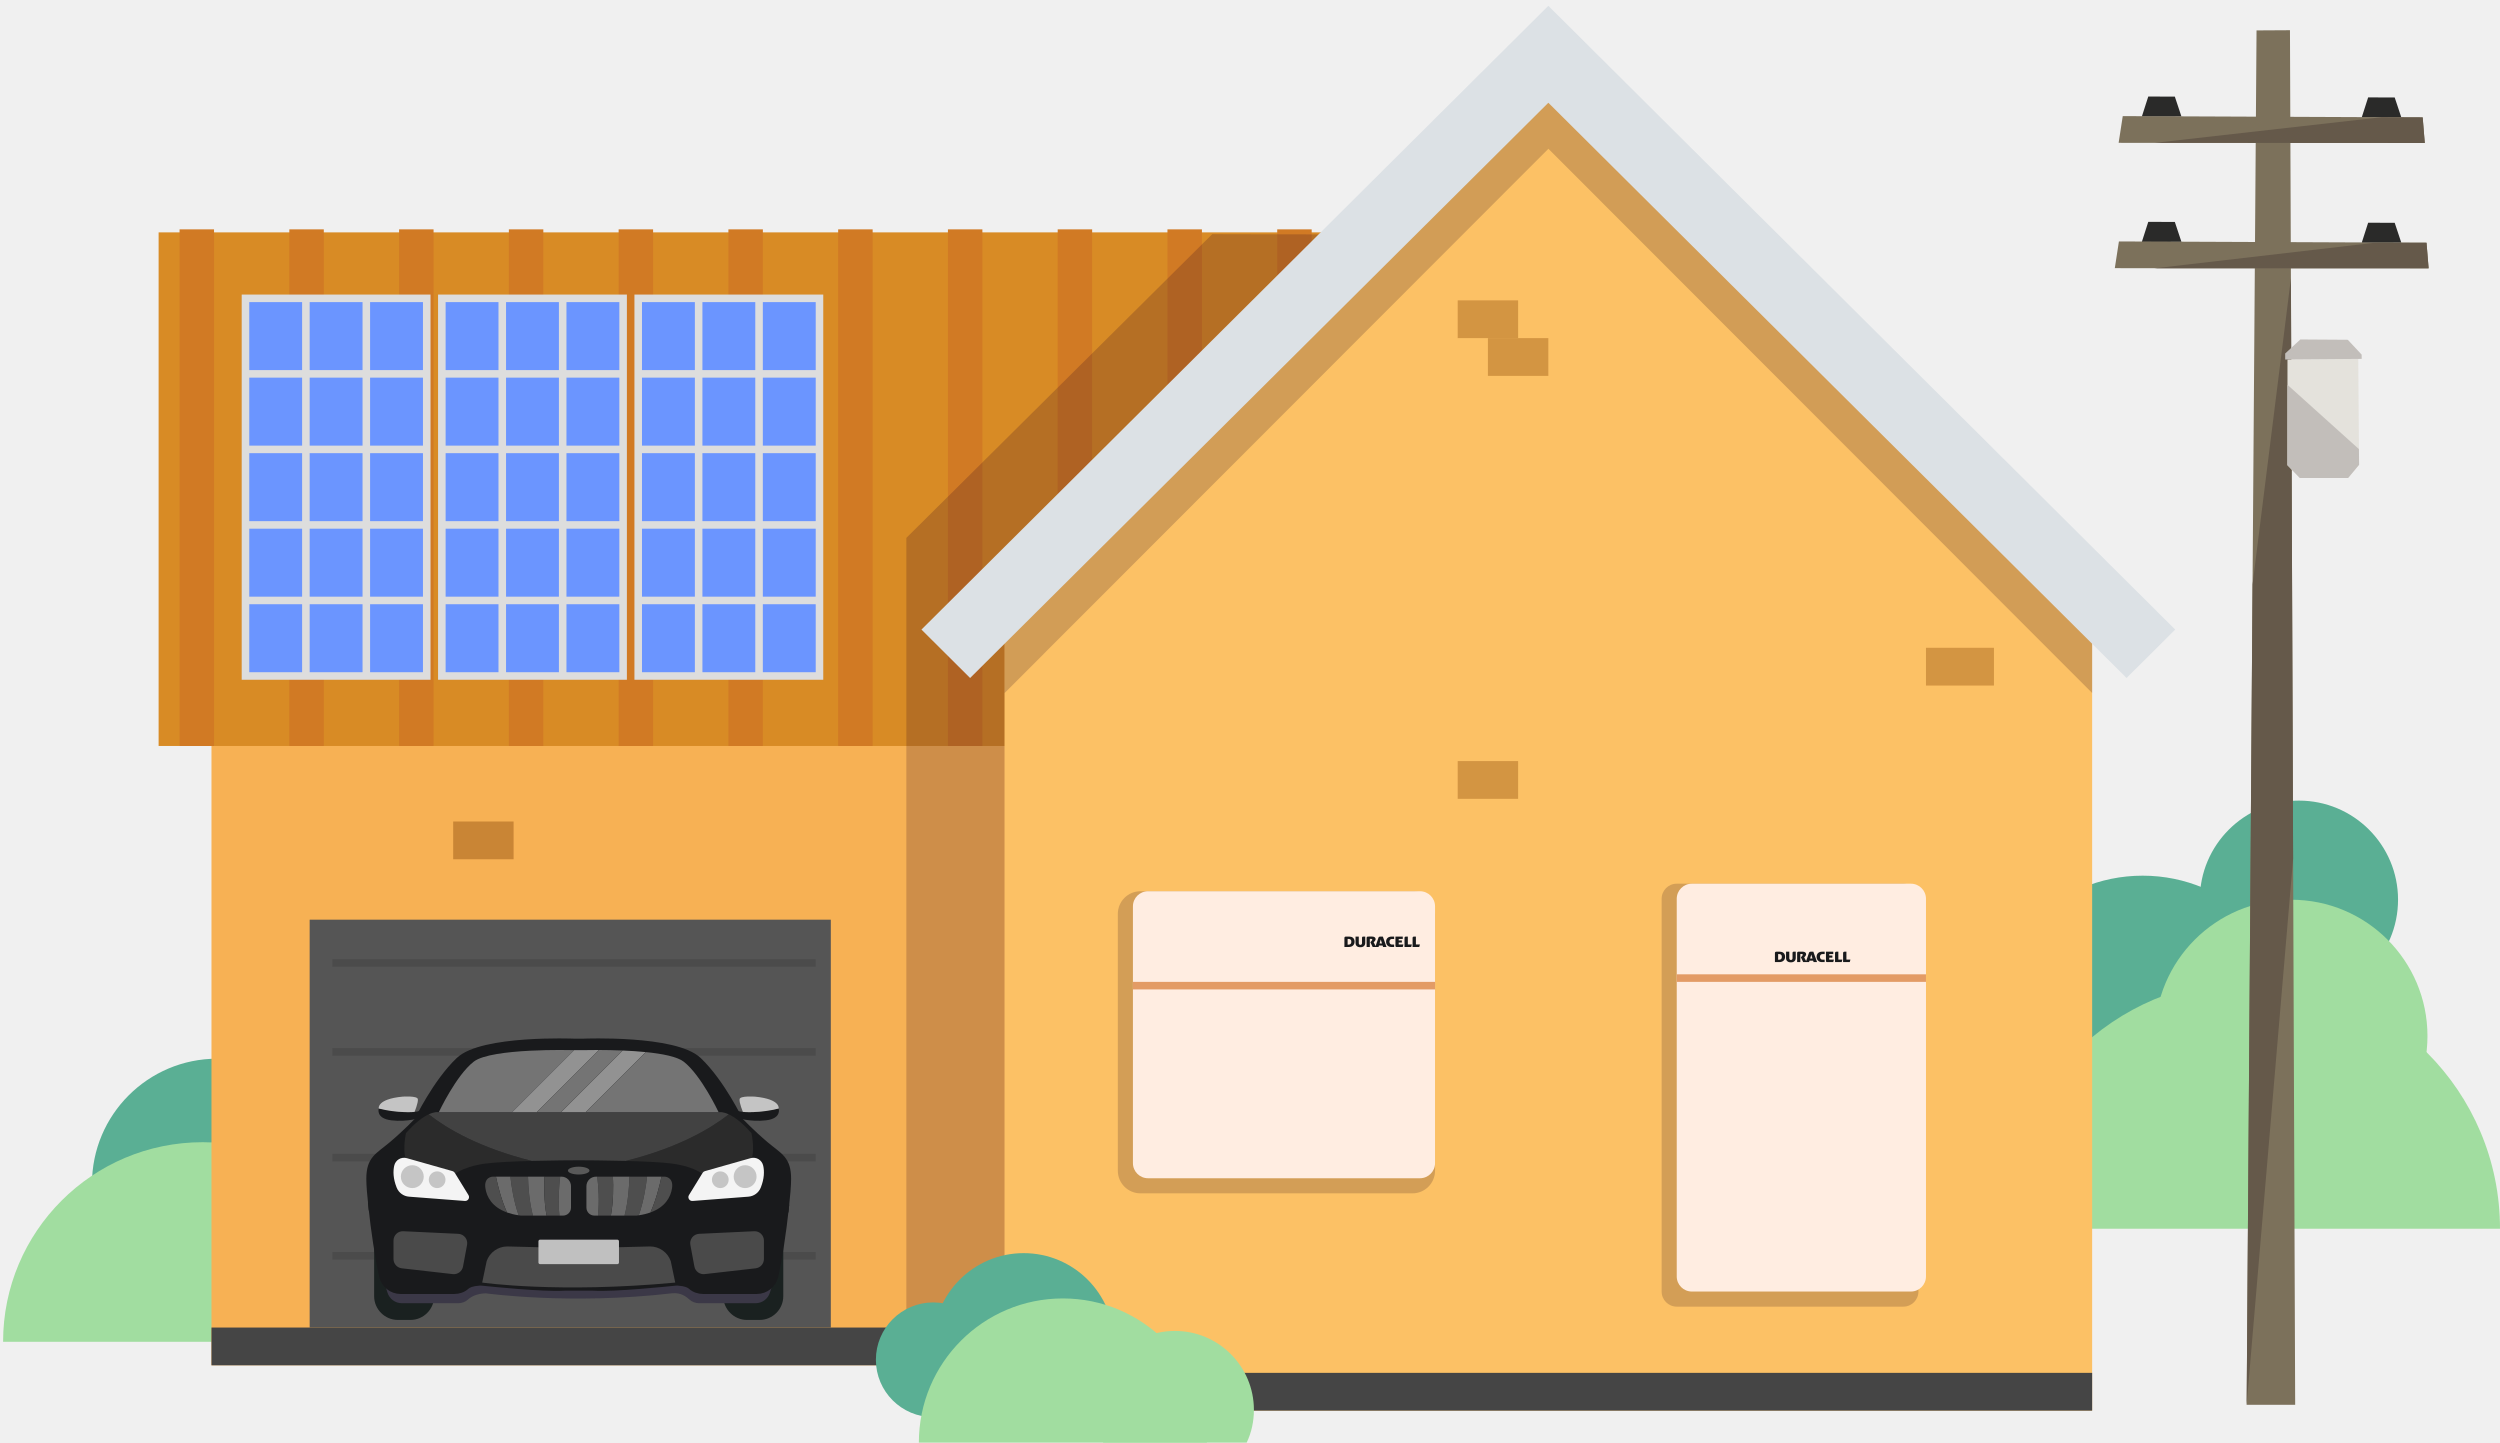
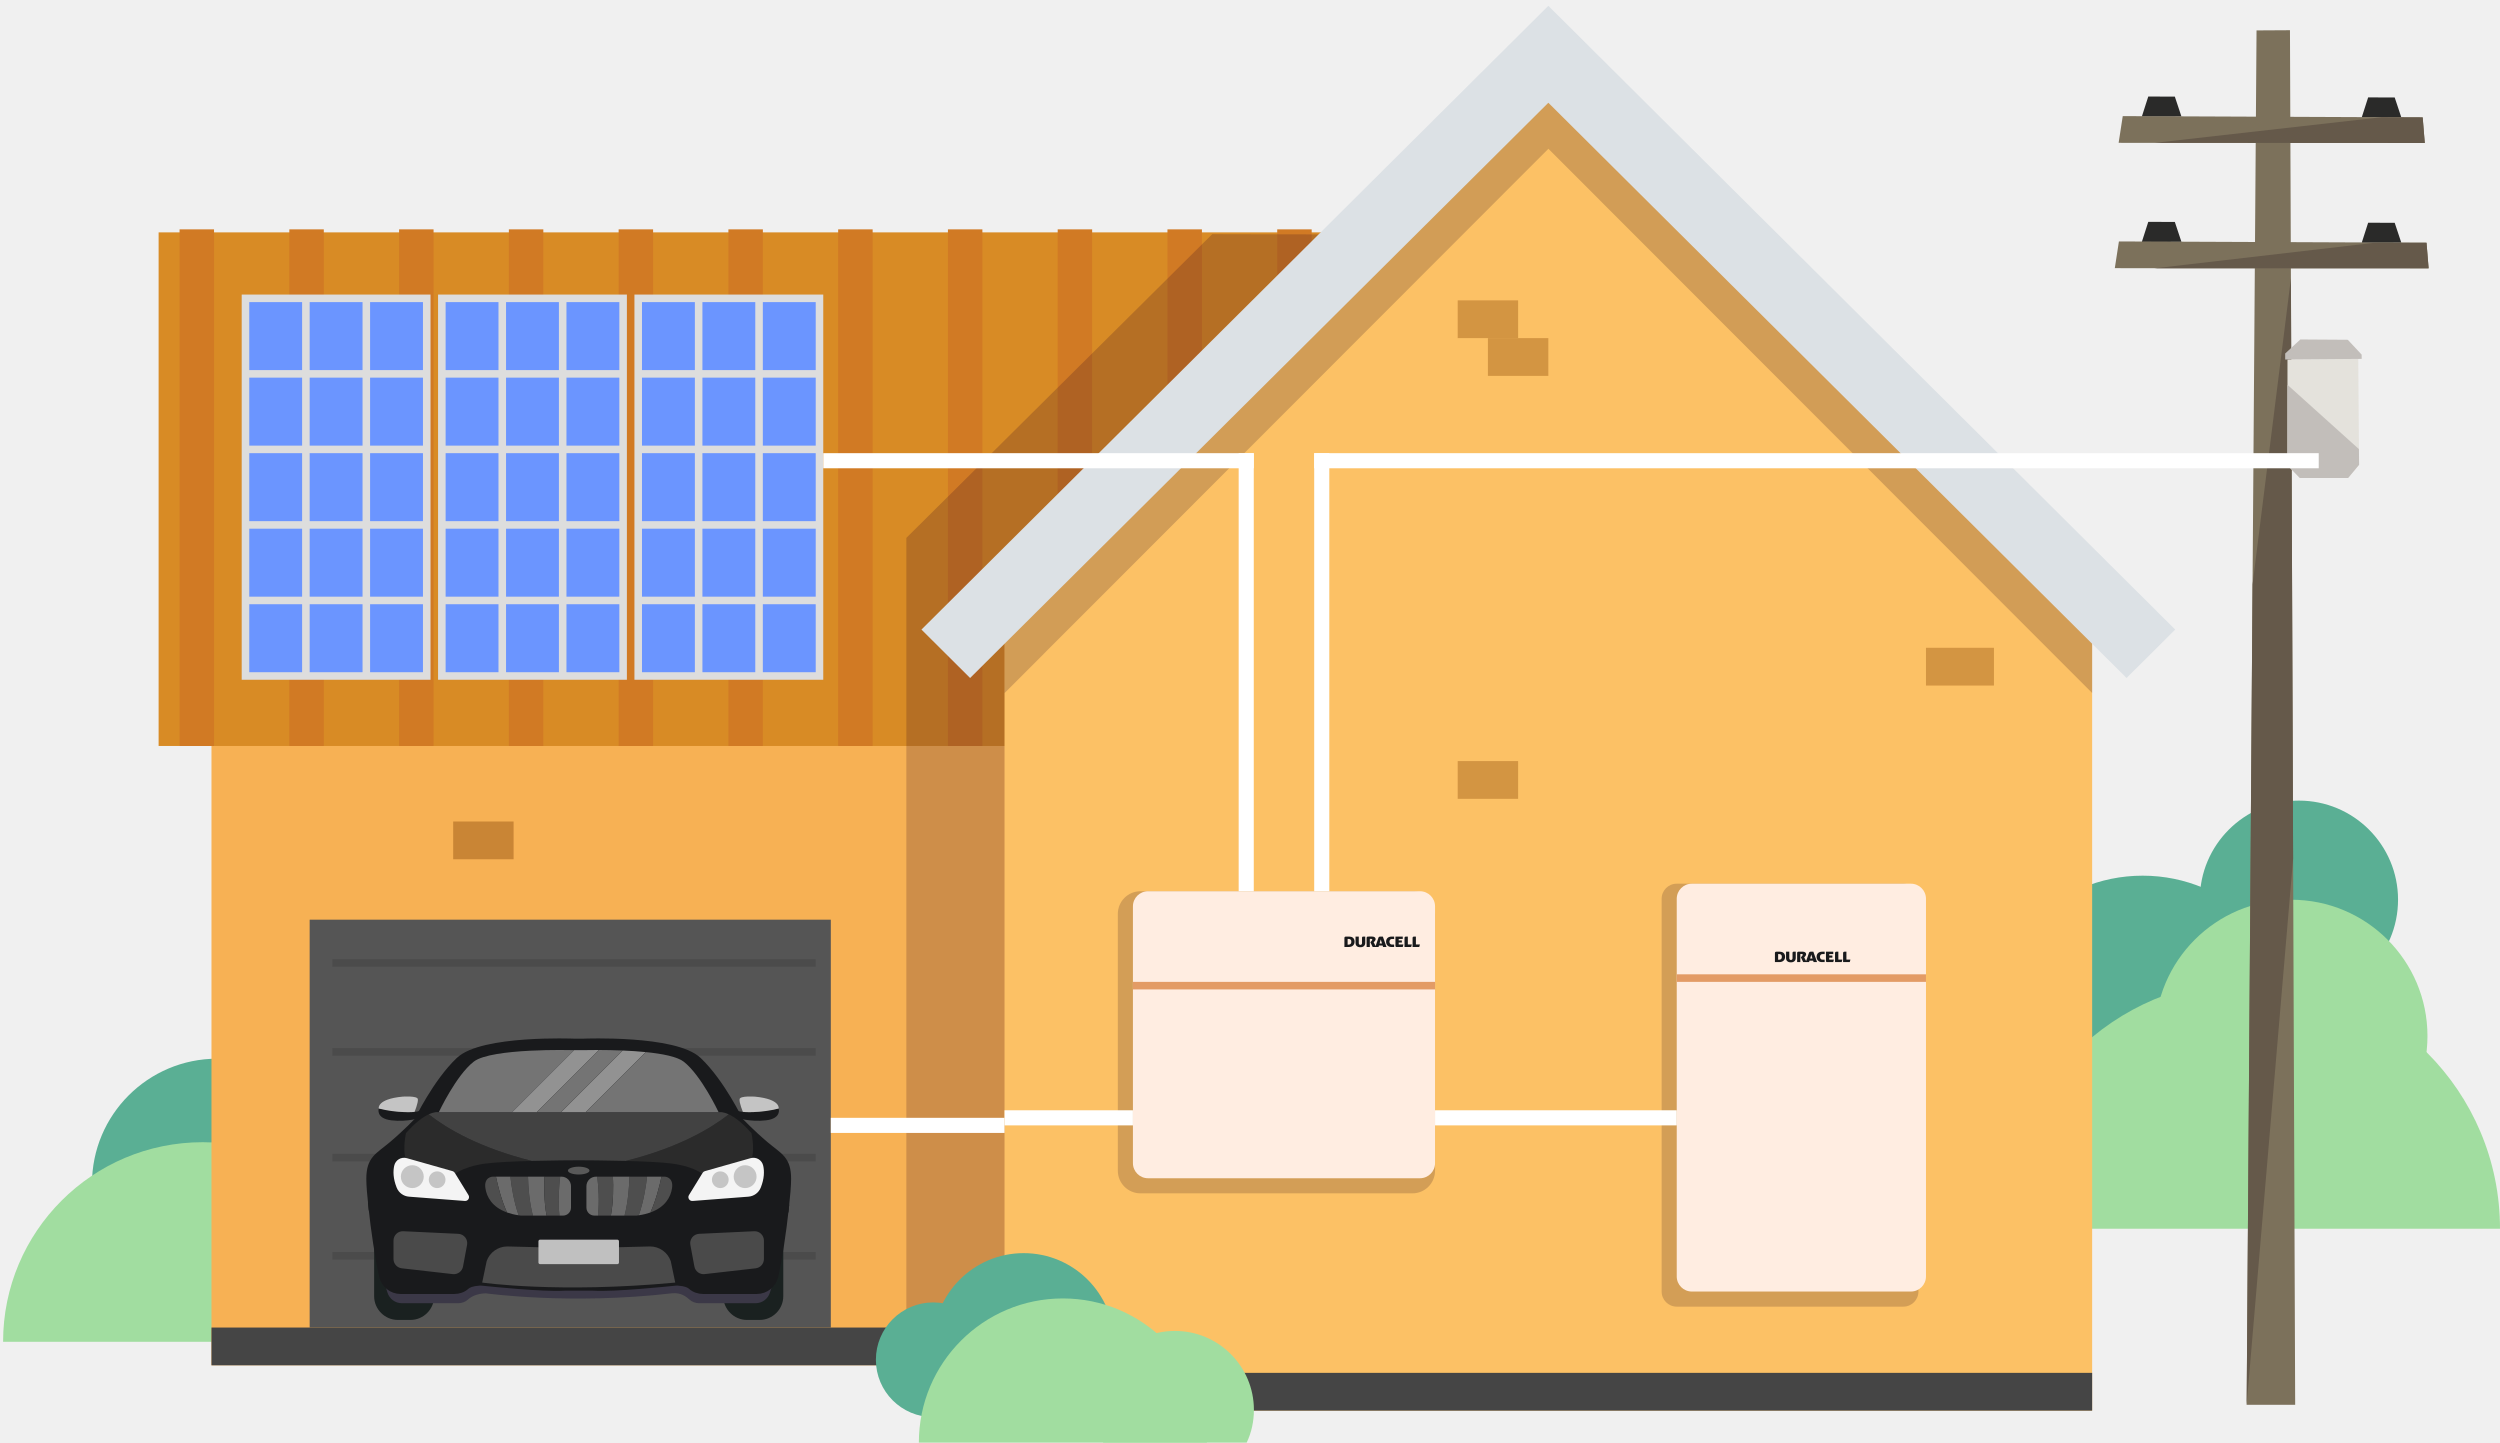
<svg xmlns="http://www.w3.org/2000/svg" width="331" height="191" viewBox="0 0 331 191" fill="none">
  <path d="M45.353 153.245C51.165 153.245 55.876 148.534 55.876 142.723C55.876 136.911 51.165 132.2 45.353 132.2C39.542 132.2 34.83 136.911 34.83 142.723C34.83 148.534 39.542 153.245 45.353 153.245Z" fill="#5AAF94" />
  <path d="M28.764 173.346C37.926 173.346 45.353 165.92 45.353 156.758C45.353 147.596 37.926 140.169 28.764 140.169C19.603 140.169 12.176 147.596 12.176 156.758C12.176 165.92 19.603 173.346 28.764 173.346Z" fill="#5AAF94" />
  <path d="M0.409 177.652C0.409 163.057 12.24 151.227 26.835 151.227C41.428 151.227 53.26 163.057 53.26 177.652" fill="#A1DDA0" />
  <path d="M44.531 171.661C52.522 171.661 59 165.183 59 157.192C59 149.201 52.522 142.723 44.531 142.723C36.54 142.723 30.062 149.201 30.062 157.192C30.062 165.183 36.54 171.661 44.531 171.661Z" fill="#A1DDA0" />
  <path d="M304.378 132.247C311.626 132.247 317.501 126.371 317.501 119.123C317.501 111.876 311.626 106 304.378 106C297.13 106 291.254 111.876 291.254 119.123C291.254 126.371 297.13 132.247 304.378 132.247Z" fill="#5AAF94" />
  <path d="M283.689 157.316C295.115 157.316 304.378 148.054 304.378 136.628C304.378 125.201 295.115 115.939 283.689 115.939C272.263 115.939 263 125.201 263 136.628C263 148.054 272.263 157.316 283.689 157.316Z" fill="#5AAF94" />
  <path d="M265.089 162.685C265.089 144.484 279.843 129.73 298.045 129.73C316.246 129.73 331 144.484 331 162.685" fill="#A1DDA0" />
  <path d="M303.352 155.214C313.318 155.214 321.397 147.135 321.397 137.169C321.397 127.203 313.318 119.124 303.352 119.124C293.386 119.124 285.307 127.203 285.307 137.169C285.307 147.135 293.386 155.214 303.352 155.214Z" fill="#A1DDA0" />
  <path d="M145 63.767H28V180.767H145V63.767Z" fill="#F7B154" />
  <path d="M41 121.767V123.162V175.767H106.629H110V121.767H41Z" fill="#555555" />
  <path d="M108 138.767H44V139.767H108V138.767Z" fill="#4B4B4B" />
  <path d="M108 127H44V128H108V127Z" fill="#4B4B4B" />
  <path d="M108 152.767H44V153.767H108V152.767Z" fill="#4B4B4B" />
  <path d="M108 165.767H44V166.767H108V165.767Z" fill="#4B4B4B" />
  <path d="M188 30.767H21V98.767H188V30.767Z" fill="#D88B25" />
  <path d="M172 175.767H28V180.767H172V175.767Z" fill="#454545" />
  <path d="M144.602 30.367H140.038V98.766H144.602V30.367Z" fill="#D17A24" />
  <path d="M159.134 30.367H154.571V98.766H159.134V30.367Z" fill="#D17A24" />
  <path d="M173.667 30.367H169.104V98.766H173.667V30.367Z" fill="#D17A24" />
  <path d="M130.068 30.367H125.505V98.766H130.068V30.367Z" fill="#D17A24" />
  <path d="M86.47 30.367H81.906V98.766H86.47V30.367Z" fill="#D17A24" />
  <path d="M101.003 30.367H96.44V98.766H101.003V30.367Z" fill="#D17A24" />
  <path d="M115.538 30.367H110.974V98.766H115.538V30.367Z" fill="#D17A24" />
  <path d="M71.937 30.367H67.374V98.766H71.937V30.367Z" fill="#D17A24" />
  <path d="M28.338 30.367H23.775V98.766H28.338V30.367Z" fill="#D17A24" />
  <path d="M42.871 30.367H38.308V98.766H42.871V30.367Z" fill="#D17A24" />
  <path d="M57.403 30.367H52.84V98.766H57.403V30.367Z" fill="#D17A24" />
  <path d="M68 108.767H60V113.767H68V108.767Z" fill="#C98535" />
  <path d="M160.5 31L120 71.218V181H201V31.098L160.5 31Z" fill="#2C0222" fill-opacity="0.2" />
  <path d="M277 78.774V186.767H133V78.774L205.008 6.767L277 78.774Z" fill="#FCC165" />
  <path d="M277 78.855V91.752L205.008 19.695L133 91.767V78.855L205.008 6.767L277 78.855Z" fill="#1E0417" fill-opacity="0.19" />
  <path d="M288 83.356L284.778 86.561L281.557 89.767L205 13.605L128.443 89.767L125.222 86.561L122 83.356L205 0.767L288 83.356Z" fill="#DCE1E5" />
  <path d="M201 39.767H193V44.767H201V39.767Z" fill="#D39542" />
  <path d="M205 44.767H197V49.767H205V44.767Z" fill="#D39542" />
  <path d="M264 85.767H255V90.767H264V85.767Z" fill="#D39542" />
  <path d="M201 100.767H193V105.767H201V100.767Z" fill="#D39542" />
  <path d="M277 181.767H133V186.767H277V181.767Z" fill="#454545" />
  <path d="M123.562 187.63C127.757 187.63 131.157 184.229 131.157 180.035C131.157 175.84 127.757 172.439 123.562 172.439C119.367 172.439 115.967 175.84 115.967 180.035C115.967 184.229 119.367 187.63 123.562 187.63Z" fill="#5AAF94" />
  <path d="M135.536 189.866C142.15 189.866 147.512 184.504 147.512 177.891C147.512 171.277 142.15 165.915 135.536 165.915C128.922 165.915 123.561 171.277 123.561 177.891C123.561 184.504 128.922 189.866 135.536 189.866Z" fill="#5AAF94" />
  <path d="M159.792 191H121.656C121.656 180.459 130.182 171.913 140.724 171.913C151.265 171.913 159.792 180.459 159.792 191Z" fill="#A1DDA0" />
  <path d="M166.017 186.663C166.017 188.218 165.689 189.682 165.064 191H146.071C145.45 189.682 145.118 188.218 145.118 186.663C145.118 180.897 149.803 176.215 155.567 176.215C161.333 176.215 166.017 180.898 166.017 186.663Z" fill="#A1DDA0" />
  <path d="M54.343 174.761H52.676C50.95 174.761 49.536 173.346 49.536 171.62V159.23C49.536 159.108 49.634 159.011 49.755 159.011H57.263C57.384 159.011 57.482 159.108 57.482 159.23V171.62C57.481 173.346 56.068 174.761 54.343 174.761Z" fill="#1A2120" />
  <path d="M100.567 174.761H98.903C97.175 174.761 95.762 173.346 95.762 171.62V159.23C95.762 159.108 95.861 159.011 95.98 159.011H103.488C103.608 159.011 103.707 159.108 103.707 159.23V171.62C103.708 173.346 102.294 174.761 100.567 174.761Z" fill="#1A2120" />
  <path d="M102.385 169.676L101.942 171.132C101.685 171.975 100.909 172.547 100.032 172.547H92.586C92.101 172.547 91.628 172.378 91.269 172.053C90.88 171.699 90.157 171.095 88.936 171.236C75.487 172.796 64.305 171.236 64.305 171.236C63.077 171.278 62.359 171.7 61.971 172.053C61.614 172.378 61.139 172.547 60.655 172.547H53.21C52.332 172.547 51.557 171.975 51.3 171.132L50.855 169.676H102.385Z" fill="#3B3847" />
  <path d="M103.935 160.085C104.126 158.364 104.244 156.897 104.244 156.096C104.244 153.473 103.174 153.18 101.328 151.625C99.48 150.07 97.904 148.418 97.904 148.418C97.904 148.418 95.496 143.364 92.431 140.446C89.368 137.531 77.319 138.016 77.319 138.016H75.925C75.925 138.016 63.876 137.531 60.812 140.446C57.748 143.364 55.34 148.418 55.34 148.418C55.34 148.418 53.763 150.07 51.916 151.625C50.07 153.18 49 153.473 49 156.096C49 156.859 49.106 158.23 49.282 159.847C56.866 161.315 75.809 163.853 103.935 160.085Z" fill="#191A1C" stroke="#191A1C" stroke-miterlimit="10" />
  <path d="M49.282 159.847C49.602 162.79 50.147 166.544 50.69 168.937C50.938 170.04 51.916 170.824 53.044 170.824H60.138C60.71 170.824 61.276 170.635 61.699 170.251C61.954 170.018 62.458 169.787 63.437 169.719C63.581 169.708 63.724 169.71 63.866 169.727C65.088 169.854 71.904 170.551 74.599 170.391C74.644 170.389 74.691 170.387 74.738 170.387H78.502C78.549 170.387 78.595 170.389 78.642 170.391C81.337 170.551 88.151 169.854 89.373 169.727C89.517 169.711 89.66 169.709 89.802 169.719C90.783 169.787 91.285 170.017 91.541 170.251C91.964 170.636 92.531 170.824 93.103 170.824H100.196C101.327 170.824 102.301 170.04 102.551 168.937C103.08 166.607 103.612 162.99 103.933 160.085C75.809 163.853 56.866 161.315 49.282 159.847Z" fill="#191A1C" stroke="#191A1C" stroke-miterlimit="10" />
  <path d="M56.452 146.619C56.452 146.619 56.27 147.093 54.666 147.238C53.062 147.386 50.146 146.767 50.146 146.767C50.146 146.767 49.709 148.078 51.823 148.333C53.938 148.588 55.72 147.985 55.72 147.985L56.452 146.619Z" fill="#191A1C" />
  <path d="M50.146 146.766C50.146 146.766 49.853 145.525 53.281 145.197C53.281 145.197 55.251 145.051 55.324 145.525C55.395 146 54.884 147.216 54.884 147.216C54.884 147.216 52.662 147.421 50.146 146.766Z" fill="#C4C4C4" />
  <path d="M96.792 146.619C96.792 146.619 96.974 147.093 98.578 147.238C100.182 147.386 103.097 146.767 103.097 146.767C103.097 146.767 103.534 148.078 101.421 148.333C99.307 148.588 97.525 147.985 97.525 147.985L96.792 146.619Z" fill="#191A1C" />
  <path d="M103.097 146.766C103.097 146.766 103.39 145.525 99.963 145.197C99.963 145.197 97.994 145.051 97.922 145.525C97.848 146 98.362 147.216 98.362 147.216C98.362 147.216 100.581 147.421 103.097 146.766Z" fill="#C4C4C4" />
  <path d="M67.574 155.788C67.708 157.051 68.01 159.031 68.669 160.905C68.766 160.92 68.864 160.933 68.964 160.945H70.554C70.066 159.042 69.936 157.065 69.911 155.788H67.574Z" fill="#4E4E4E" />
  <path d="M65.667 155.788C65.904 156.953 66.356 158.782 67.122 160.529C67.571 160.689 68.083 160.819 68.669 160.906C68.01 159.031 67.707 157.051 67.574 155.788H65.667Z" fill="#6B6B6B" />
  <path d="M65.226 155.788C65.226 155.788 64.047 155.813 64.265 157.304C64.438 158.482 65.155 159.82 67.122 160.527C66.357 158.78 65.904 156.953 65.667 155.788H65.226Z" fill="#4E4E4E" />
  <path d="M72.09 155.788H69.911C69.936 157.065 70.066 159.042 70.554 160.945H72.362C72.015 159.029 72.024 157.065 72.09 155.788Z" fill="#6B6B6B" />
  <path d="M74.171 155.788H72.09C72.024 157.065 72.016 159.029 72.362 160.945H74.073C73.863 159.013 74.014 157.059 74.171 155.788Z" fill="#4E4E4E" />
  <path d="M74.336 155.788H74.171C74.014 157.06 73.863 159.013 74.073 160.945H74.544C75.129 160.945 75.601 160.471 75.601 159.888V157.054C75.601 156.355 75.035 155.788 74.336 155.788Z" fill="#6B6B6B" />
  <path d="M85.67 155.788C85.534 157.051 85.231 159.031 84.573 160.905C84.477 160.92 84.378 160.933 84.278 160.945H82.689C83.176 159.042 83.308 157.065 83.332 155.788H85.67Z" fill="#4E4E4E" />
  <path d="M87.576 155.788C87.34 156.953 86.887 158.782 86.12 160.529C85.672 160.689 85.16 160.819 84.573 160.906C85.231 159.031 85.534 157.051 85.67 155.788H87.576Z" fill="#6B6B6B" />
  <path d="M88.017 155.788C88.017 155.788 89.198 155.813 88.978 157.304C88.806 158.482 88.087 159.82 86.12 160.527C86.886 158.78 87.34 156.953 87.576 155.788H88.017Z" fill="#4E4E4E" />
  <path d="M81.154 155.788H83.333C83.308 157.065 83.177 159.042 82.69 160.945H80.882C81.228 159.029 81.219 157.065 81.154 155.788Z" fill="#6B6B6B" />
  <path d="M79.072 155.788H81.153C81.219 157.065 81.227 159.029 80.881 160.945H79.17C79.379 159.013 79.229 157.059 79.072 155.788Z" fill="#4E4E4E" />
  <path d="M78.908 155.788H79.072C79.229 157.06 79.379 159.013 79.171 160.945H78.7C78.114 160.945 77.642 160.471 77.642 159.888V157.054C77.642 156.355 78.21 155.788 78.908 155.788Z" fill="#6B6B6B" />
  <path d="M52.1 164.25V166.696C52.1 167.325 52.571 167.854 53.198 167.924L59.95 168.692C60.594 168.765 61.185 168.327 61.304 167.689L61.839 164.823C61.979 164.084 61.432 163.397 60.682 163.359L53.396 163.015C52.69 162.982 52.1 163.543 52.1 164.25Z" fill="#4A4A4A" />
  <path d="M101.143 164.25V166.696C101.143 167.325 100.671 167.854 100.047 167.924L93.294 168.692C92.65 168.765 92.059 168.327 91.938 167.689L91.403 164.823C91.265 164.084 91.812 163.397 92.561 163.359L99.849 163.015C100.553 162.982 101.143 163.543 101.143 164.25Z" fill="#4A4A4A" />
  <path d="M89.401 169.814L88.807 166.969C88.4 165.808 87.302 165.03 86.071 165.03L77.956 165.233H75.287L67.173 165.03C65.939 165.03 64.843 165.809 64.434 166.969L63.842 169.814C63.842 169.814 73.916 171.26 89.401 169.814Z" fill="#4A4A4A" />
  <path d="M81.733 167.373H71.51C71.389 167.373 71.29 167.275 71.29 167.152V164.348C71.29 164.228 71.389 164.13 71.51 164.13H81.733C81.854 164.13 81.952 164.228 81.952 164.348V167.152C81.952 167.275 81.853 167.373 81.733 167.373Z" fill="#C0C0C0" />
  <path d="M76.621 155.505C77.41 155.505 78.049 155.273 78.049 154.986C78.049 154.7 77.41 154.468 76.621 154.468C75.833 154.468 75.194 154.7 75.194 154.986C75.194 155.273 75.833 155.505 76.621 155.505Z" fill="#595959" />
  <path d="M53.749 150.032C53.749 150.032 53.106 152.96 54.054 154.055L59.74 155.788C59.74 155.788 60.961 154.491 64.287 154.055C65.661 153.874 68.06 153.768 70.403 153.706C63.502 151.973 59.229 149.475 56.757 147.541C56.041 147.874 55.019 148.572 53.749 150.032Z" fill="#2B2B2B" />
  <path d="M99.494 150.032C98.224 148.572 97.202 147.874 96.486 147.541C94.016 149.475 89.743 151.973 82.842 153.706C85.178 153.768 87.578 153.874 88.956 154.055C92.283 154.493 93.503 155.788 93.503 155.788L99.189 154.055C100.137 152.962 99.494 150.032 99.494 150.032Z" fill="#2B2B2B" />
  <path d="M95.317 147.245H76.289H74.222H57.928C57.928 147.245 57.513 147.191 56.759 147.54C59.231 149.474 63.503 151.973 70.405 153.705C73.135 153.633 75.79 153.62 76.659 153.618C77.519 153.621 80.139 153.634 82.843 153.705C89.745 151.972 94.017 149.474 96.488 147.54C95.731 147.191 95.317 147.245 95.317 147.245Z" fill="#424242" />
  <path d="M62.025 158.228L60.214 155.283C60.146 155.174 60.04 155.094 59.917 155.058L53.872 153.343C53.114 153.128 52.358 153.581 52.191 154.351C52.038 155.053 52.034 156.03 52.52 157.243C52.789 157.919 53.421 158.382 54.15 158.439C55.997 158.582 59.75 158.87 61.546 159.008C61.966 159.04 62.244 158.584 62.025 158.228Z" fill="#F4F4F4" />
  <path d="M54.589 157.304C55.426 157.304 56.104 156.626 56.104 155.789C56.104 154.952 55.426 154.274 54.589 154.274C53.752 154.274 53.074 154.952 53.074 155.789C53.074 156.626 53.752 157.304 54.589 157.304Z" fill="#C5C5C5" />
  <path d="M57.878 157.304C58.489 157.304 58.984 156.808 58.984 156.197C58.984 155.586 58.489 155.09 57.878 155.09C57.267 155.09 56.771 155.586 56.771 156.197C56.771 156.808 57.267 157.304 57.878 157.304Z" fill="#C5C5C5" />
  <path d="M91.219 158.228L93.029 155.283C93.097 155.174 93.201 155.094 93.328 155.058L99.373 153.343C100.131 153.128 100.886 153.581 101.052 154.351C101.206 155.053 101.209 156.03 100.724 157.243C100.452 157.919 99.819 158.382 99.093 158.439C97.243 158.582 93.493 158.87 91.695 159.008C91.276 159.04 90.998 158.584 91.219 158.228Z" fill="#F4F4F4" />
  <path d="M98.654 157.304C99.491 157.304 100.17 156.626 100.17 155.789C100.17 154.952 99.491 154.274 98.654 154.274C97.818 154.274 97.139 154.952 97.139 155.789C97.139 156.626 97.818 157.304 98.654 157.304Z" fill="#C5C5C5" />
  <path d="M95.367 157.304C95.978 157.304 96.474 156.808 96.474 156.197C96.474 155.586 95.978 155.09 95.367 155.09C94.756 155.09 94.26 155.586 94.26 156.197C94.26 156.808 94.756 157.304 95.367 157.304Z" fill="#C5C5C5" />
  <path d="M75.779 139.036C75.779 139.036 65.057 138.745 62.717 140.568C60.379 142.392 58.105 147.245 58.105 147.245H67.812L76.02 139.036H75.779Z" fill="#747474" />
  <path d="M77.462 139.036H76.02L67.811 147.245H71.079L79.306 139.019C78.191 139.018 77.462 139.036 77.462 139.036Z" fill="#929292" />
  <path d="M85.507 139.297C84.495 139.196 83.443 139.129 82.446 139.088L74.288 147.246H77.558L85.507 139.297Z" fill="#929292" />
  <path d="M79.306 139.02L71.081 147.246H74.287L82.445 139.088C81.27 139.039 80.172 139.024 79.306 139.02Z" fill="#747474" />
  <path d="M95.137 147.245C95.137 147.245 92.863 142.392 90.525 140.568C89.666 139.9 87.678 139.515 85.507 139.297L77.557 147.246L95.137 147.245Z" fill="#747474" />
  <path d="M187 118H151C149.343 118 148 119.343 148 121V155C148 156.657 149.343 158 151 158H187C188.657 158 190 156.657 190 155V121C190 119.343 188.657 118 187 118Z" fill="#D39E56" />
  <path d="M188 118H152C150.895 118 150 118.895 150 120V154C150 155.105 150.895 156 152 156H188C189.105 156 190 155.105 190 154V120C190 118.895 189.105 118 188 118Z" fill="#FFEDE1" />
  <rect x="150" y="130" width="40" height="1" fill="#E39B65" />
  <path d="M185.19 125.051H185.811L185.72 125.381H184.912C184.802 125.381 184.758 125.329 184.758 125.201V124.002H185.724V124.315H185.19V124.514H185.607L185.607 124.796H185.19V125.051" fill="#191A1C" />
  <path d="M180.331 124.865C180.331 124.987 180.267 125.102 180.119 125.102C179.969 125.102 179.903 124.994 179.902 124.865V124.003H179.474L179.474 124.864C179.475 125.22 179.721 125.414 180.111 125.414C180.512 125.414 180.761 125.205 180.759 124.817V124.002C180.759 124.002 180.515 124.002 180.49 124.002C180.371 124.002 180.33 124.074 180.33 124.183V124.264L180.331 124.865Z" fill="#191A1C" />
  <path d="M178.917 124.683C178.916 124.422 178.777 124.315 178.532 124.315H178.426L178.424 125.071H178.536C178.816 125.069 178.918 124.921 178.917 124.683ZM179.346 124.679C179.347 125.111 179.042 125.381 178.596 125.381H178V124.192C178 124.078 178.053 124.005 178.197 124.005H178.657C178.971 124.005 179.343 124.16 179.346 124.679Z" fill="#191A1C" />
  <path d="M182.975 124.912L182.812 124.379L182.656 124.912H182.975ZM180.939 124.183C180.939 124.069 181.005 124.002 181.134 124.002C181.159 124.002 181.668 124 181.668 124C181.958 124 182.134 124.138 182.134 124.339C182.135 124.422 182.094 124.521 182.025 124.595L181.874 124.757L182.13 125.255L182.503 124.164C182.503 124.164 182.531 124.005 182.722 124.005H183.088L183.577 125.38H183.118L183.06 125.19H182.576L182.52 125.38H182.195H182.195H181.741L181.436 124.757C181.436 124.757 181.528 124.648 181.61 124.555C181.658 124.501 181.689 124.46 181.689 124.413C181.689 124.349 181.635 124.307 181.553 124.307H181.364V125.381H180.94L180.939 124.183Z" fill="#191A1C" />
  <path d="M185.958 125.381H186.838L186.932 125.047H186.397L186.397 124.005C186.397 124.005 186.186 124.002 186.16 124.002C186.022 124.002 185.957 124.074 185.957 124.187L185.958 125.381Z" fill="#191A1C" />
  <path d="M187.026 125.381H187.906L188 125.047H187.466L187.465 124.005C187.465 124.005 187.254 124.002 187.229 124.002C187.09 124.002 187.026 124.074 187.026 124.187L187.026 125.381Z" fill="#191A1C" />
  <path d="M184.237 125.381H184.584L184.583 125.057H184.337C184.23 125.057 184.152 125.053 184.065 124.966C184.006 124.906 183.961 124.821 183.96 124.686C183.959 124.589 183.989 124.493 184.053 124.419C184.121 124.341 184.201 124.32 184.316 124.32H184.586L184.584 124.005H184.215C184.125 124.005 183.989 124.014 183.842 124.091C183.615 124.212 183.514 124.44 183.515 124.683C183.516 124.917 183.614 125.085 183.704 125.18C183.887 125.375 184.128 125.381 184.237 125.381Z" fill="#191A1C" />
  <path d="M252 117H222C220.895 117 220 117.895 220 119V171C220 172.105 220.895 173 222 173H252C253.105 173 254 172.105 254 171V119C254 117.895 253.105 117 252 117Z" fill="#D39E56" />
  <path d="M253 117H224C222.895 117 222 117.895 222 119V169C222 170.105 222.895 171 224 171H253C254.105 171 255 170.105 255 169V119C255 117.895 254.105 117 253 117Z" fill="#FFEDE1" />
  <rect x="222" y="129" width="33" height="1" fill="#E39B65" />
  <path d="M242.19 127.051H242.811L242.72 127.381H241.912C241.802 127.381 241.758 127.329 241.758 127.201V126.002H242.724V126.315H242.19V126.514H242.607L242.607 126.796H242.19V127.051" fill="#191A1C" />
  <path d="M237.331 126.865C237.331 126.987 237.267 127.102 237.119 127.102C236.969 127.102 236.903 126.994 236.902 126.865V126.003H236.474L236.474 126.864C236.475 127.22 236.721 127.414 237.111 127.414C237.512 127.414 237.761 127.205 237.759 126.817V126.002C237.759 126.002 237.515 126.002 237.49 126.002C237.371 126.002 237.33 126.074 237.33 126.183V126.264L237.331 126.865Z" fill="#191A1C" />
  <path d="M235.917 126.683C235.916 126.422 235.777 126.315 235.532 126.315H235.426L235.424 127.071H235.536C235.816 127.069 235.918 126.921 235.917 126.683ZM236.346 126.679C236.347 127.111 236.042 127.381 235.596 127.381H235V126.192C235 126.078 235.053 126.005 235.197 126.005H235.657C235.971 126.005 236.343 126.16 236.346 126.679Z" fill="#191A1C" />
  <path d="M239.975 126.912L239.812 126.379L239.656 126.912H239.975ZM237.939 126.183C237.939 126.069 238.005 126.002 238.134 126.002C238.159 126.002 238.668 126 238.668 126C238.958 126 239.134 126.138 239.134 126.339C239.135 126.422 239.094 126.521 239.025 126.595L238.874 126.757L239.13 127.255L239.503 126.164C239.503 126.164 239.531 126.005 239.722 126.005H240.088L240.577 127.38H240.118L240.06 127.19H239.576L239.52 127.38H239.195H239.195H238.741L238.436 126.757C238.436 126.757 238.528 126.648 238.61 126.555C238.658 126.501 238.689 126.46 238.689 126.413C238.689 126.349 238.635 126.307 238.553 126.307H238.364V127.381H237.94L237.939 126.183Z" fill="#191A1C" />
  <path d="M242.958 127.381H243.838L243.932 127.047H243.397L243.397 126.005C243.397 126.005 243.186 126.002 243.16 126.002C243.022 126.002 242.957 126.074 242.957 126.187L242.958 127.381Z" fill="#191A1C" />
  <path d="M244.026 127.381H244.906L245 127.047H244.466L244.465 126.005C244.465 126.005 244.254 126.002 244.229 126.002C244.09 126.002 244.026 126.074 244.026 126.187L244.026 127.381Z" fill="#191A1C" />
  <path d="M241.237 127.381H241.584L241.583 127.057H241.337C241.23 127.057 241.152 127.053 241.065 126.966C241.006 126.906 240.961 126.821 240.96 126.686C240.959 126.589 240.989 126.493 241.053 126.419C241.121 126.341 241.201 126.32 241.316 126.32H241.586L241.584 126.005H241.215C241.125 126.005 240.989 126.014 240.842 126.091C240.615 126.212 240.514 126.44 240.515 126.683C240.516 126.917 240.614 127.085 240.704 127.18C240.887 127.375 241.128 127.381 241.237 127.381Z" fill="#191A1C" />
  <rect x="32" y="39" width="25" height="51" fill="#DDDDDD" />
  <rect x="33" y="40" width="7" height="9" fill="#6B95FF" />
  <rect x="33" y="50" width="7" height="9" fill="#6B95FF" />
  <rect x="33" y="60" width="7" height="9" fill="#6B95FF" />
  <rect x="33" y="70" width="7" height="9" fill="#6B95FF" />
  <rect x="33" y="80" width="7" height="9" fill="#6B95FF" />
  <rect x="41" y="40" width="7" height="9" fill="#6B95FF" />
  <rect x="41" y="50" width="7" height="9" fill="#6B95FF" />
  <rect x="41" y="60" width="7" height="9" fill="#6B95FF" />
  <rect x="41" y="70" width="7" height="9" fill="#6B95FF" />
  <rect x="41" y="80" width="7" height="9" fill="#6B95FF" />
  <rect x="49" y="40" width="7" height="9" fill="#6B95FF" />
  <rect x="49" y="50" width="7" height="9" fill="#6B95FF" />
  <rect x="49" y="60" width="7" height="9" fill="#6B95FF" />
  <rect x="49" y="70" width="7" height="9" fill="#6B95FF" />
  <rect x="49" y="80" width="7" height="9" fill="#6B95FF" />
  <rect x="58" y="39" width="25" height="51" fill="#DDDDDD" />
  <rect x="59" y="40" width="7" height="9" fill="#6B95FF" />
  <rect x="59" y="50" width="7" height="9" fill="#6B95FF" />
  <rect x="59" y="60" width="7" height="9" fill="#6B95FF" />
  <rect x="59" y="70" width="7" height="9" fill="#6B95FF" />
  <rect x="59" y="80" width="7" height="9" fill="#6B95FF" />
  <rect x="67" y="40" width="7" height="9" fill="#6B95FF" />
  <rect x="67" y="50" width="7" height="9" fill="#6B95FF" />
  <rect x="67" y="60" width="7" height="9" fill="#6B95FF" />
  <rect x="67" y="70" width="7" height="9" fill="#6B95FF" />
  <rect x="67" y="80" width="7" height="9" fill="#6B95FF" />
  <rect x="75" y="40" width="7" height="9" fill="#6B95FF" />
  <rect x="75" y="50" width="7" height="9" fill="#6B95FF" />
  <rect x="75" y="60" width="7" height="9" fill="#6B95FF" />
  <rect x="75" y="70" width="7" height="9" fill="#6B95FF" />
  <rect x="75" y="80" width="7" height="9" fill="#6B95FF" />
  <rect x="84" y="39" width="25" height="51" fill="#DDDDDD" />
  <rect x="85" y="40" width="7" height="9" fill="#6B95FF" />
  <rect x="85" y="50" width="7" height="9" fill="#6B95FF" />
  <rect x="85" y="60" width="7" height="9" fill="#6B95FF" />
  <rect x="85" y="70" width="7" height="9" fill="#6B95FF" />
  <rect x="85" y="80" width="7" height="9" fill="#6B95FF" />
  <rect x="93" y="40" width="7" height="9" fill="#6B95FF" />
  <rect x="93" y="50" width="7" height="9" fill="#6B95FF" />
  <rect x="93" y="60" width="7" height="9" fill="#6B95FF" />
  <rect x="93" y="70" width="7" height="9" fill="#6B95FF" />
  <rect x="93" y="80" width="7" height="9" fill="#6B95FF" />
  <rect x="101" y="40" width="7" height="9" fill="#6B95FF" />
  <rect x="101" y="50" width="7" height="9" fill="#6B95FF" />
  <rect x="101" y="60" width="7" height="9" fill="#6B95FF" />
  <rect x="101" y="70" width="7" height="9" fill="#6B95FF" />
  <rect x="101" y="80" width="7" height="9" fill="#6B95FF" />
  <path d="M298.765 4.026L297.455 186H303.881L303.192 4L298.765 4.026Z" fill="#7C715B" />
  <path d="M298.24 77.372L297.458 186L303.61 113.685L303.319 36.837L298.24 77.372Z" fill="#65594A" />
  <path d="M287.947 12.792L288.825 15.432L283.577 15.442L284.431 12.78L287.947 12.792Z" fill="#2A2A29" />
  <path d="M317.058 12.907L317.936 15.547L312.689 15.557L313.543 12.896L317.058 12.907Z" fill="#2A2A29" />
  <path d="M281.052 15.373L280.507 18.911L321.041 18.931L320.764 15.541L281.052 15.373Z" fill="#7C715B" />
  <path d="M315.311 15.518L320.762 15.541L321.04 18.931L285.268 18.914" fill="#65594A" />
  <path d="M287.947 29.385L288.825 32.025L283.577 32.035L284.431 29.374L287.947 29.385Z" fill="#2A2A29" />
  <path d="M317.058 29.501L317.936 32.14L312.689 32.151L313.543 29.489L317.058 29.501Z" fill="#2A2A29" />
  <path d="M280.544 31.966L280 35.505L321.549 35.524L321.271 32.134L280.544 31.966Z" fill="#7C715B" />
  <path d="M314.318 32.15L321.27 32.134L321.548 35.524H285.268" fill="#65594A" />
  <path fill-rule="evenodd" clip-rule="evenodd" d="M302.855 61.591L302.863 47.6L312.233 47.52L312.343 61.539L310.888 63.289H304.498L302.855 61.591Z" fill="#E4E2DC" />
  <path fill-rule="evenodd" clip-rule="evenodd" d="M304.564 44.943L302.558 46.803V47.6L312.688 47.516L312.682 46.95L310.848 44.986L304.564 44.943Z" fill="#C2BEBA" />
  <path fill-rule="evenodd" clip-rule="evenodd" d="M302.861 50.95L312.322 59.461L312.343 61.538L310.887 63.289H304.498L302.855 61.591L302.861 50.95Z" fill="#C2BEBA" />
+   <rect x="133" y="147" width="17" height="2" fill="white" />
+   <rect x="110" y="148" width="23" height="2" fill="white" />
+   <rect x="190" y="147" width="32" height="2" fill="white" />
+   <rect x="176" y="60" width="58" height="2" transform="rotate(90 176 60)" fill="white" />
+   <rect x="307" y="62" width="133" height="2" transform="rotate(-180 307 62)" fill="white" />
+   <rect x="166" y="60" width="58" height="2" transform="rotate(90 166 60)" fill="white" />
+   <rect x="166" y="62" width="57" height="2" transform="rotate(-180 166 62)" fill="white" />
</svg>
